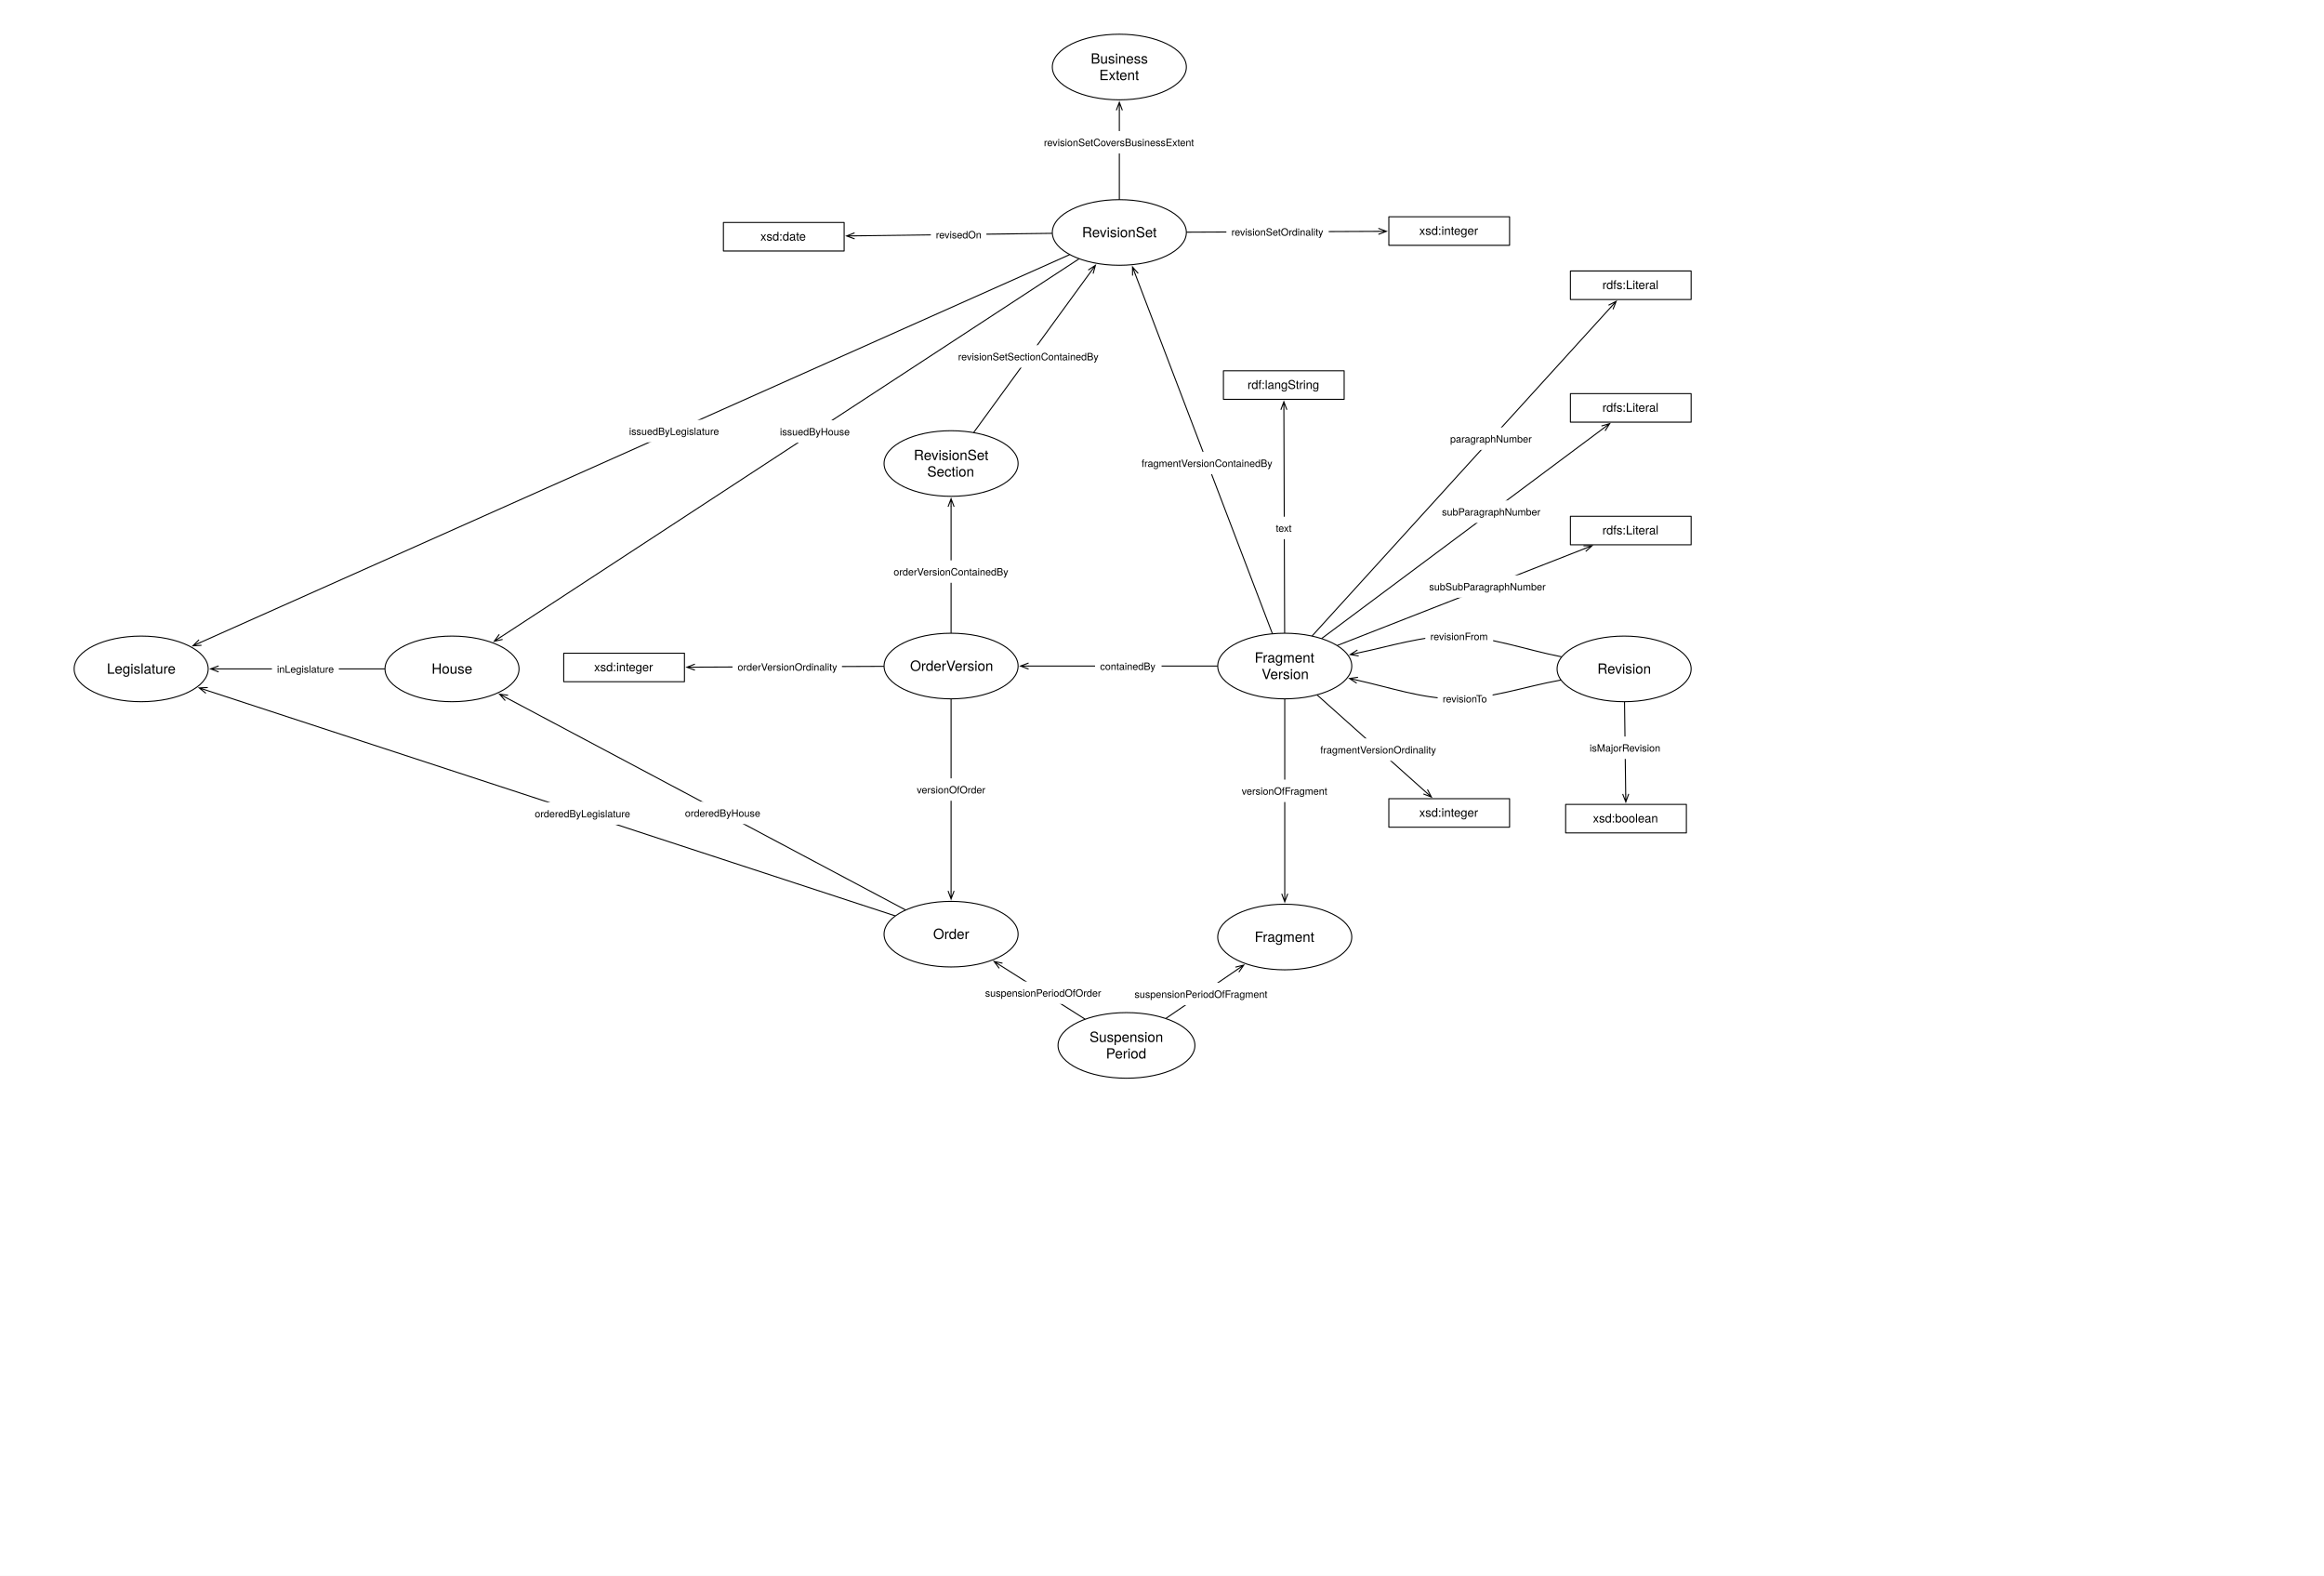
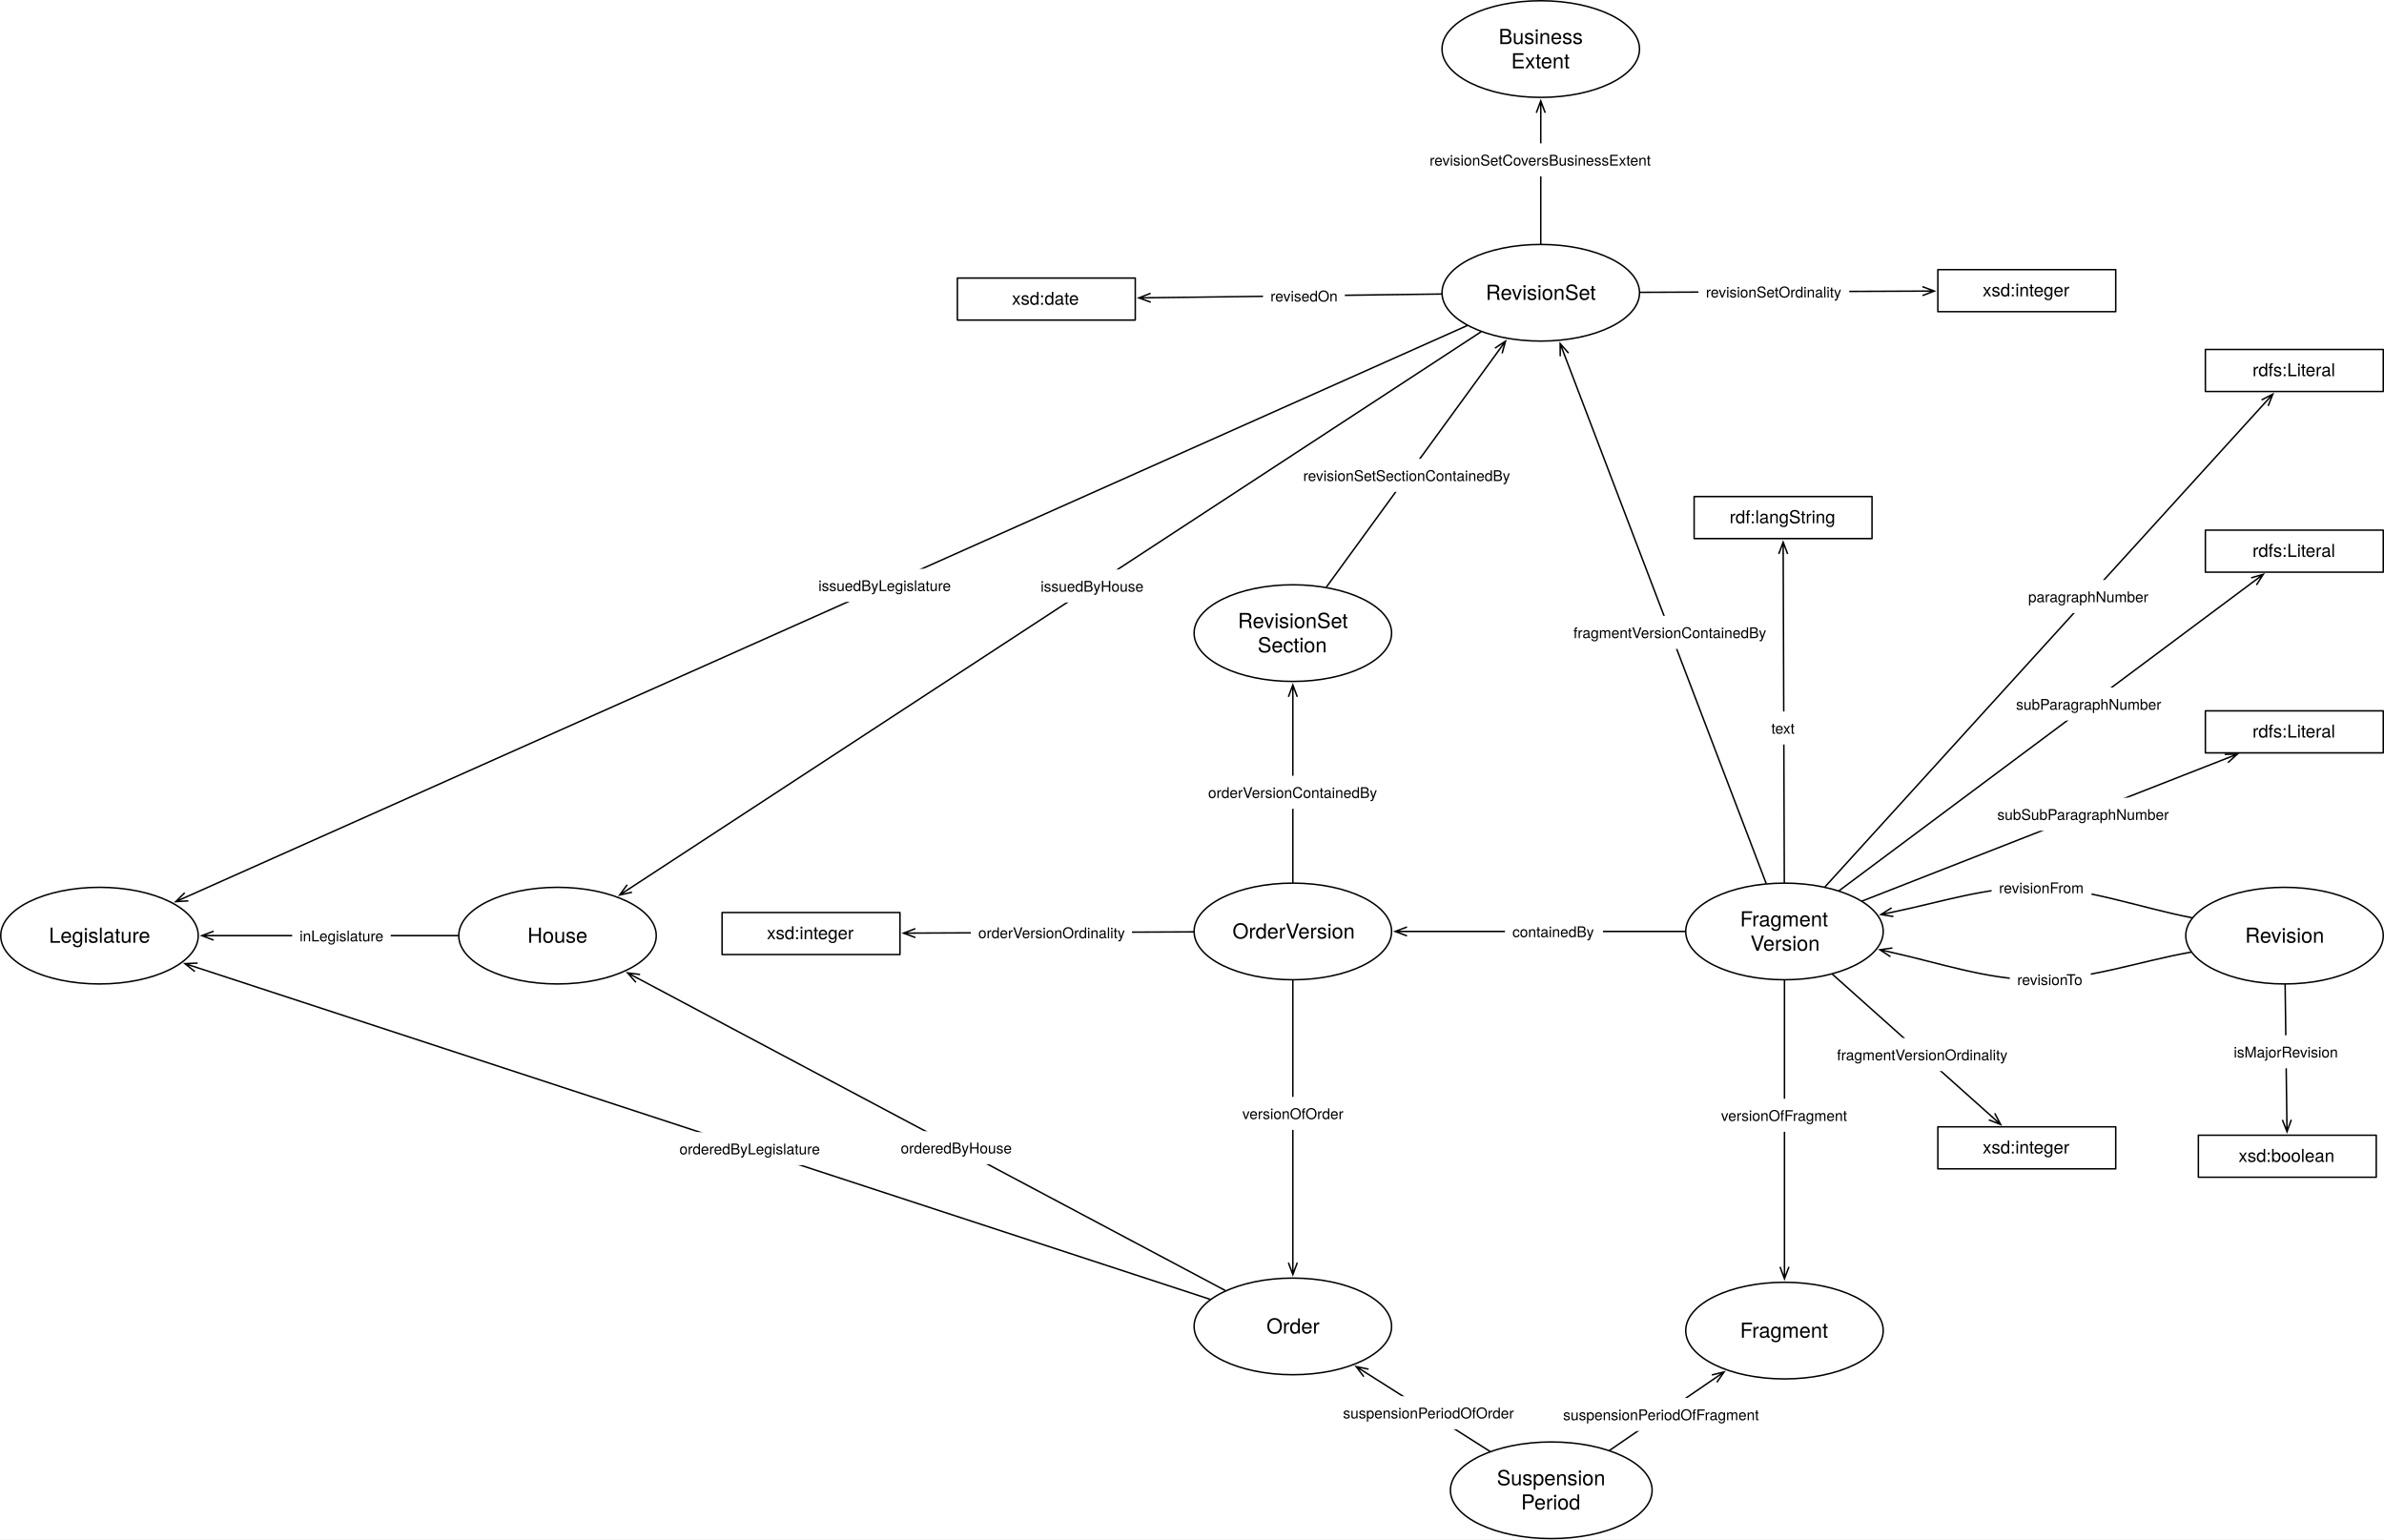
- <svg xmlns="http://www.w3.org/2000/svg" version="1.1" viewBox="0 0 2310 1566" width="2310" height="1566">
+ <svg xmlns="http://www.w3.org/2000/svg" version="1.1" viewBox="73.201 33.516 1608.244 1038.48" width="1608.244" height="1038.48">
  <defs>
    <marker orient="auto" overflow="visible" markerUnits="strokeWidth" id="StickArrow_Marker" stroke-linejoin="miter" stroke-miterlimit="10" viewBox="-1 -4 10 8" markerWidth="10" markerHeight="8" color="black">
      <g>
        <path d="M 8 0 L 0 0 M 0 -3 L 8 0 L 0 3" fill="none" stroke="currentColor" stroke-width="1" />
      </g>
    </marker>
  </defs>
  <g id="Canvas_1" fill="none" stroke="none" stroke-dasharray="none" fill-opacity="1" stroke-opacity="1">
-     <rect fill="white" x="0" y="0" width="2310" height="1566" />
+     <rect fill="white" x="73.201" y="33.516" width="1608.244" height="1038.48" />
    <g id="Canvas_1_Layer_1">
      <g id="Graphic_699">
        <ellipse cx="945.354" cy="928.346" rx="66.614" ry="32.598" fill="white" />
        <ellipse cx="945.354" cy="928.346" rx="66.614" ry="32.598" stroke="black" stroke-linecap="round" stroke-linejoin="round" stroke-width="1" />
        <text transform="translate(897.063 920.1505)" fill="black">
          <tspan font-family="Helvetica Neue" font-size="14" fill="black" x="30.525" y="13" xml:space="preserve">Order</tspan>
        </text>
      </g>
      <g id="Graphic_700">
        <ellipse cx="945.354" cy="661.89" rx="66.614" ry="32.598" fill="white" />
        <ellipse cx="945.354" cy="661.89" rx="66.614" ry="32.598" stroke="black" stroke-linecap="round" stroke-linejoin="round" stroke-width="1" />
        <text transform="translate(897.063 653.6938)" fill="black">
          <tspan font-family="Helvetica Neue" font-size="14" fill="black" x="7.579" y="13" xml:space="preserve">OrderVersion</tspan>
        </text>
      </g>
      <g id="Graphic_701">
        <ellipse cx="1277.008" cy="931.181" rx="66.614" ry="32.598" fill="white" />
        <ellipse cx="1277.008" cy="931.181" rx="66.614" ry="32.598" stroke="black" stroke-linecap="round" stroke-linejoin="round" stroke-width="1" />
        <text transform="translate(1228.716 922.9851)" fill="black">
          <tspan font-family="Helvetica Neue" font-size="14" fill="black" x="18.338" y="13" xml:space="preserve">Fragment</tspan>
        </text>
      </g>
      <g id="Graphic_702">
        <ellipse cx="1277.008" cy="661.89" rx="66.614" ry="32.598" fill="white" />
        <ellipse cx="1277.008" cy="661.89" rx="66.614" ry="32.598" stroke="black" stroke-linecap="round" stroke-linejoin="round" stroke-width="1" />
        <text transform="translate(1228.716 645.4978)" fill="black">
          <tspan font-family="Helvetica Neue" font-size="14" fill="black" x="18.338" y="13" xml:space="preserve">Fragment</tspan>
          <tspan font-family="Helvetica Neue" font-size="14" fill="black" x="25.345" y="29.392" xml:space="preserve">Version</tspan>
        </text>
      </g>
      <g id="Graphic_739">
        <ellipse cx="1112.598" cy="231.024" rx="66.614" ry="32.598" fill="white" />
        <ellipse cx="1112.598" cy="231.024" rx="66.614" ry="32.598" stroke="black" stroke-linecap="round" stroke-linejoin="round" stroke-width="1" />
        <text transform="translate(1064.307 222.8276)" fill="black">
          <tspan font-family="Helvetica Neue" font-size="14" fill="black" x="11.219" y="13" xml:space="preserve">RevisionSet</tspan>
        </text>
      </g>
      <g id="Graphic_742">
        <rect x="719.055" y="221.102" width="120" height="28.346" fill="white" />
        <rect x="719.055" y="221.102" width="120" height="28.346" stroke="black" stroke-linecap="round" stroke-linejoin="round" stroke-width="1" />
        <text transform="translate(724.0551 228.1076)" fill="black">
          <tspan font-family="Helvetica Neue" font-size="12" fill="black" x="31.774" y="11" xml:space="preserve">xsd:date</tspan>
        </text>
      </g>
      <g id="Line_741">
        <line x1="1045.507" y1="231.879" x2="849.454" y2="234.378" marker-end="url(#StickArrow_Marker)" stroke="black" stroke-linecap="round" stroke-linejoin="round" stroke-width="1" />
      </g>
      <g id="Graphic_740">
        <rect x="925.23" y="221.92" width="55.2" height="22.28" fill="white" />
        <text transform="translate(930.2295 226.9203)" fill="black">
          <tspan font-family="Helvetica Neue" font-size="10" fill="black" x="3623768e-19" y="10" xml:space="preserve">revisedOn</tspan>
        </text>
      </g>
      <g id="Graphic_745">
        <rect x="1380.472" y="215.433" width="120" height="28.346" fill="white" />
        <rect x="1380.472" y="215.433" width="120" height="28.346" stroke="black" stroke-linecap="round" stroke-linejoin="round" stroke-width="1" />
        <text transform="translate(1385.472 222.4383)" fill="black">
          <tspan font-family="Helvetica Neue" font-size="12" fill="black" x="25.222" y="11" xml:space="preserve">xsd:integer</tspan>
        </text>
      </g>
      <g id="Line_744">
        <line x1="1179.71" y1="230.733" x2="1370.072" y2="229.911" marker-end="url(#StickArrow_Marker)" stroke="black" stroke-linecap="round" stroke-linejoin="round" stroke-width="1" />
      </g>
      <g id="Graphic_743">
        <rect x="1218.987" y="219.204" width="101.68" height="22.28" fill="white" />
        <text transform="translate(1223.987 224.204)" fill="black">
          <tspan font-family="Helvetica Neue" font-size="10" fill="black" x="14921397e-20" y="10" xml:space="preserve">revisionSetOrdinality</tspan>
        </text>
      </g>
      <g id="Graphic_746">
        <ellipse cx="449.291" cy="664.724" rx="66.614" ry="32.598" fill="white" />
        <ellipse cx="449.291" cy="664.724" rx="66.614" ry="32.598" stroke="black" stroke-linecap="round" stroke-linejoin="round" stroke-width="1" />
        <text transform="translate(401 656.5284)" fill="black">
          <tspan font-family="Helvetica Neue" font-size="14" fill="black" x="28.068" y="13" xml:space="preserve">House</tspan>
        </text>
      </g>
      <g id="Line_748">
        <line x1="1072.26" y1="257.399" x2="497.916" y2="632.931" marker-end="url(#StickArrow_Marker)" stroke="black" stroke-linecap="round" stroke-linejoin="round" stroke-width="1" />
      </g>
      <g id="Graphic_747">
        <rect x="770.169" y="417.685" width="79.82" height="22.28" fill="white" />
        <text transform="translate(775.1692 422.6847)" fill="black">
          <tspan font-family="Helvetica Neue" font-size="10" fill="black" x="0" y="10" xml:space="preserve">issuedByHouse</tspan>
        </text>
      </g>
      <g id="Graphic_749">
        <ellipse cx="1112.598" cy="66.614" rx="66.614" ry="32.598" fill="white" />
        <ellipse cx="1112.598" cy="66.614" rx="66.614" ry="32.598" stroke="black" stroke-linecap="round" stroke-linejoin="round" stroke-width="1" />
        <text transform="translate(1064.307 50.22218)" fill="black">
          <tspan font-family="Helvetica Neue" font-size="14" fill="black" x="19.899" y="13" xml:space="preserve">Business</tspan>
          <tspan font-family="Helvetica Neue" font-size="14" fill="black" x="28.327" y="29.392" xml:space="preserve">Extent</tspan>
        </text>
      </g>
      <g id="Line_751">
        <line x1="1112.598" y1="197.925" x2="1112.598" y2="109.613" marker-end="url(#StickArrow_Marker)" stroke="black" stroke-linecap="round" stroke-linejoin="round" stroke-width="1" />
      </g>
      <g id="Graphic_750">
        <rect x="1032.598" y="130.242" width="160" height="22.28" fill="white" />
        <text transform="translate(1037.598 135.2415)" fill="black">
          <tspan font-family="Helvetica Neue" font-size="10" fill="black" x="0" y="10" xml:space="preserve">revisionSetCoversBusinessExtent</tspan>
        </text>
      </g>
      <g id="Line_758">
        <line x1="899.788" y1="904.131" x2="503.6" y2="693.585" marker-end="url(#StickArrow_Marker)" stroke="black" stroke-linecap="round" stroke-linejoin="round" stroke-width="1" />
      </g>
      <g id="Graphic_757">
        <rect x="675.832" y="796.661" width="85.38" height="22.28" fill="white" />
        <text transform="translate(680.8323 801.6614)" fill="black">
          <tspan font-family="Helvetica Neue" font-size="10" fill="black" x="5115908e-19" y="10" xml:space="preserve">orderedByHouse</tspan>
        </text>
      </g>
      <g id="Line_760">
        <line x1="1264.601" y1="629.375" x2="1128.535" y2="272.788" marker-end="url(#StickArrow_Marker)" stroke="black" stroke-linecap="round" stroke-linejoin="round" stroke-width="1" />
      </g>
      <g id="Graphic_759">
        <rect x="1129.646" y="449.004" width="140.76" height="22.28" fill="white" />
        <text transform="translate(1134.646 454.0045)" fill="black">
          <tspan font-family="Helvetica Neue" font-size="10" fill="black" x="0" y="10" xml:space="preserve">fragmentVersionContainedBy</tspan>
        </text>
      </g>
      <g id="Line_762">
        <line x1="945.354" y1="628.791" x2="945.354" y2="503.628" marker-end="url(#StickArrow_Marker)" stroke="black" stroke-linecap="round" stroke-linejoin="round" stroke-width="1" />
      </g>
      <g id="Graphic_761">
        <rect x="883.219" y="556.874" width="124.27" height="22.28" fill="white" />
        <text transform="translate(888.2193 561.8736)" fill="black">
          <tspan font-family="Helvetica Neue" font-size="10" fill="black" x="22026825e-20" y="10" xml:space="preserve">orderVersionContainedBy</tspan>
        </text>
      </g>
      <g id="Graphic_765">
        <rect x="1216.063" y="368.504" width="120" height="28.346" fill="white" />
        <rect x="1216.063" y="368.504" width="120" height="28.346" stroke="black" stroke-linecap="round" stroke-linejoin="round" stroke-width="1" />
        <text transform="translate(1221.063 375.5092)" fill="black">
          <tspan font-family="Helvetica Neue" font-size="12" fill="black" x="18.886" y="11" xml:space="preserve">rdf:langString</tspan>
        </text>
      </g>
      <g id="Line_764">
        <line x1="1276.896" y1="628.791" x2="1276.146" y2="407.25" marker-end="url(#StickArrow_Marker)" stroke="black" stroke-linecap="round" stroke-linejoin="round" stroke-width="1" />
      </g>
      <g id="Graphic_763">
        <rect x="1263.118" y="513.504" width="26.85" height="22.28" fill="white" />
        <text transform="translate(1268.118 518.5041)" fill="black">
          <tspan font-family="Helvetica Neue" font-size="10" fill="black" x="0" y="10" xml:space="preserve">text</tspan>
        </text>
      </g>
      <g id="Line_771">
        <line x1="878.243" y1="662.182" x2="690.715" y2="663" marker-end="url(#StickArrow_Marker)" stroke="black" stroke-linecap="round" stroke-linejoin="round" stroke-width="1" />
      </g>
      <g id="Graphic_770">
        <rect x="728.139" y="651.46" width="108.72" height="22.28" fill="white" />
        <text transform="translate(733.139 656.4599)" fill="black">
          <tspan font-family="Helvetica Neue" font-size="10" fill="black" x="58264504e-20" y="10" xml:space="preserve">orderVersionOrdinality</tspan>
        </text>
      </g>
      <g id="Graphic_769">
        <rect x="560.315" y="649.134" width="120" height="28.346" fill="white" />
        <rect x="560.315" y="649.134" width="120" height="28.346" stroke="black" stroke-linecap="round" stroke-linejoin="round" stroke-width="1" />
        <text transform="translate(565.315 656.1391)" fill="black">
          <tspan font-family="Helvetica Neue" font-size="12" fill="black" x="25.222" y="11" xml:space="preserve">xsd:integer</tspan>
        </text>
      </g>
      <g id="Line_773">
        <line x1="945.354" y1="694.988" x2="945.354" y2="885.348" marker-end="url(#StickArrow_Marker)" stroke="black" stroke-linecap="round" stroke-linejoin="round" stroke-width="1" />
      </g>
      <g id="Graphic_772">
        <rect x="906.274" y="773.494" width="78.16" height="22.28" fill="white" />
        <text transform="translate(911.2743 778.4938)" fill="black">
          <tspan font-family="Helvetica Neue" font-size="10" fill="black" x="0" y="10" xml:space="preserve">versionOfOrder</tspan>
        </text>
      </g>
      <g id="Line_775">
        <line x1="1277.008" y1="694.988" x2="1277.008" y2="888.183" marker-end="url(#StickArrow_Marker)" stroke="black" stroke-linecap="round" stroke-linejoin="round" stroke-width="1" />
      </g>
      <g id="Graphic_774">
        <rect x="1229.223" y="774.763" width="95.57" height="22.28" fill="white" />
        <text transform="translate(1234.223 779.7627)" fill="black">
          <tspan font-family="Helvetica Neue" font-size="10" fill="black" x="0" y="10" xml:space="preserve">versionOfFragment</tspan>
        </text>
      </g>
      <g id="Line_777">
        <line x1="1209.894" y1="661.89" x2="1022.369" y2="661.89" marker-end="url(#StickArrow_Marker)" stroke="black" stroke-linecap="round" stroke-linejoin="round" stroke-width="1" />
      </g>
      <g id="Graphic_776">
        <rect x="1088.457" y="650.75" width="66.12" height="22.28" fill="white" />
        <text transform="translate(1093.457 655.7498)" fill="black">
          <tspan font-family="Helvetica Neue" font-size="10" fill="black" x="0" y="10" xml:space="preserve">containedBy</tspan>
        </text>
      </g>
      <g id="Line_786">
        <line x1="1304.422" y1="631.726" x2="1601.069" y2="305.334" marker-end="url(#StickArrow_Marker)" stroke="black" stroke-linecap="round" stroke-linejoin="round" stroke-width="1" />
      </g>
      <g id="Graphic_785">
        <rect x="1436.441" y="424.788" width="91.87" height="22.28" fill="white" />
        <text transform="translate(1441.441 429.788)" fill="black">
          <tspan font-family="Helvetica Neue" font-size="10" fill="black" x="0" y="10" xml:space="preserve">paragraphNumber</tspan>
        </text>
      </g>
      <g id="Graphic_784">
        <rect x="1560.945" y="269.291" width="120" height="28.346" fill="white" />
        <rect x="1560.945" y="269.291" width="120" height="28.346" stroke="black" stroke-linecap="round" stroke-linejoin="round" stroke-width="1" />
        <text transform="translate(1565.945 276.2966)" fill="black">
          <tspan font-family="Helvetica Neue" font-size="12" fill="black" x="26.776" y="11" xml:space="preserve">rdfs:Literal</tspan>
        </text>
      </g>
      <g id="Line_783">
        <line x1="1309.4" y1="690.818" x2="1416.845" y2="786.773" marker-end="url(#StickArrow_Marker)" stroke="black" stroke-linecap="round" stroke-linejoin="round" stroke-width="1" />
      </g>
      <g id="Graphic_782">
        <rect x="1307.411" y="733.812" width="125.21" height="22.28" fill="white" />
        <text transform="translate(1312.411 738.8116)" fill="black">
          <tspan font-family="Helvetica Neue" font-size="10" fill="black" x="0" y="10" xml:space="preserve">fragmentVersionOrdinality</tspan>
        </text>
      </g>
      <g id="Graphic_781">
        <rect x="1380.472" y="793.701" width="120" height="28.346" fill="white" />
        <rect x="1380.472" y="793.701" width="120" height="28.346" stroke="black" stroke-linecap="round" stroke-linejoin="round" stroke-width="1" />
        <text transform="translate(1385.472 800.706)" fill="black">
          <tspan font-family="Helvetica Neue" font-size="12" fill="black" x="25.222" y="11" xml:space="preserve">xsd:integer</tspan>
        </text>
      </g>
      <g id="Graphic_787">
        <ellipse cx="1614.331" cy="664.724" rx="66.614" ry="32.598" fill="white" />
        <ellipse cx="1614.331" cy="664.724" rx="66.614" ry="32.598" stroke="black" stroke-linecap="round" stroke-linejoin="round" stroke-width="1" />
        <text transform="translate(1566.039 656.5284)" fill="black">
          <tspan font-family="Helvetica Neue" font-size="14" fill="black" x="21.719" y="13" xml:space="preserve">Revision</tspan>
        </text>
      </g>
      <g id="Line_789">
        <path d="M 1551.867 652.652 C 1516.471 645.81 1480.947 632.444 1445.669 632.126 C 1413.644 631.837 1381.804 642.301 1349.901 648.875" marker-end="url(#StickArrow_Marker)" stroke="black" stroke-linecap="round" stroke-linejoin="round" stroke-width="1" />
      </g>
      <g id="Graphic_788">
        <rect x="1416.708" y="621.106" width="67.42" height="22.28" fill="white" />
        <text transform="translate(1421.708 626.1058)" fill="black">
          <tspan font-family="Helvetica Neue" font-size="10" fill="black" x="0" y="10" xml:space="preserve">revisionFrom</tspan>
        </text>
      </g>
      <g id="Line_791">
        <path d="M 1551.159 675.872 C 1515.999 682.077 1480.947 694.806 1445.669 694.488 C 1413.609 694.199 1381.345 683.134 1349.16 675.982" marker-end="url(#StickArrow_Marker)" stroke="black" stroke-linecap="round" stroke-linejoin="round" stroke-width="1" />
      </g>
      <g id="Graphic_790">
        <rect x="1428.987" y="683.068" width="54.63" height="22.28" fill="white" />
        <text transform="translate(1433.987 688.0685)" fill="black">
          <tspan font-family="Helvetica Neue" font-size="10" fill="black" x="50448534e-20" y="10" xml:space="preserve">revisionTo</tspan>
        </text>
      </g>
      <g id="Graphic_792">
        <rect x="1556.22" y="799.37" width="120" height="28.346" fill="white" />
        <rect x="1556.22" y="799.37" width="120" height="28.346" stroke="black" stroke-linecap="round" stroke-linejoin="round" stroke-width="1" />
        <text transform="translate(1561.22 806.3753)" fill="black">
          <tspan font-family="Helvetica Neue" font-size="12" fill="black" x="22.108" y="11" xml:space="preserve">xsd:boolean</tspan>
        </text>
      </g>
      <g id="Line_796">
        <line x1="1614.751" y1="697.822" x2="1615.908" y2="788.971" marker-end="url(#StickArrow_Marker)" stroke="black" stroke-linecap="round" stroke-linejoin="round" stroke-width="1" />
      </g>
      <g id="Graphic_795">
        <rect x="1575.051" y="731.929" width="80.55" height="22.28" fill="white" />
        <text transform="translate(1580.051 736.9292)" fill="black">
          <tspan font-family="Helvetica Neue" font-size="10" fill="black" x="0" y="10" xml:space="preserve">isMajorRevision</tspan>
        </text>
      </g>
      <g id="Graphic_797">
        <ellipse cx="1119.685" cy="1038.898" rx="68.032" ry="32.598" fill="white" />
        <ellipse cx="1119.685" cy="1038.898" rx="68.032" ry="32.598" stroke="black" stroke-linecap="round" stroke-linejoin="round" stroke-width="1" />
        <text transform="translate(1070.26 1022.506)" fill="black">
          <tspan font-family="Helvetica Neue" font-size="14" fill="black" x="12.731" y="13" xml:space="preserve">Suspension</tspan>
          <tspan font-family="Helvetica Neue" font-size="14" fill="black" x="29.076" y="29.392" xml:space="preserve">Period</tspan>
        </text>
      </g>
      <g id="Line_801">
        <line x1="1078.244" y1="1012.618" x2="994.838" y2="959.726" marker-end="url(#StickArrow_Marker)" stroke="black" stroke-linecap="round" stroke-linejoin="round" stroke-width="1" />
      </g>
      <g id="Graphic_800">
        <rect x="974.19" y="975.428" width="125.95" height="22.28" fill="white" />
        <text transform="translate(979.1903 980.428)" fill="black">
          <tspan font-family="Helvetica Neue" font-size="10" fill="black" x="3623768e-19" y="10" xml:space="preserve">suspensionPeriodOfOrder</tspan>
        </text>
      </g>
      <g id="Line_803">
        <line x1="1159.111" y1="1011.903" x2="1229.686" y2="963.582" marker-end="url(#StickArrow_Marker)" stroke="black" stroke-linecap="round" stroke-linejoin="round" stroke-width="1" />
      </g>
      <g id="Graphic_802">
        <rect x="1122.681" y="976.628" width="143.36" height="22.28" fill="white" />
        <text transform="translate(1127.681 981.6284)" fill="black">
          <tspan font-family="Helvetica Neue" font-size="10" fill="black" x="2842171e-19" y="10" xml:space="preserve">suspensionPeriodOfFragment</tspan>
        </text>
      </g>
      <g id="Graphic_804">
        <ellipse cx="140.315" cy="664.724" rx="66.614" ry="32.598" fill="white" />
        <ellipse cx="140.315" cy="664.724" rx="66.614" ry="32.598" stroke="black" stroke-linecap="round" stroke-linejoin="round" stroke-width="1" />
        <text transform="translate(92.02362 656.5284)" fill="black">
          <tspan font-family="Helvetica Neue" font-size="14" fill="black" x="14.194" y="13" xml:space="preserve">Legislature</tspan>
        </text>
      </g>
      <g id="Line_806">
        <line x1="382.177" y1="664.724" x2="217.329" y2="664.724" marker-end="url(#StickArrow_Marker)" stroke="black" stroke-linecap="round" stroke-linejoin="round" stroke-width="1" />
      </g>
      <g id="Graphic_805">
        <rect x="270.296" y="653.584" width="66.49" height="22.28" fill="white" />
        <text transform="translate(275.2964 658.5844)" fill="black">
          <tspan font-family="Helvetica Neue" font-size="10" fill="black" x="7993606e-19" y="10" xml:space="preserve">inLegislature</tspan>
        </text>
      </g>
      <g id="Line_809">
        <line x1="889.506" y1="910.058" x2="205.571" y2="686.094" marker-end="url(#StickArrow_Marker)" stroke="black" stroke-linecap="round" stroke-linejoin="round" stroke-width="1" />
      </g>
      <g id="Graphic_808">
        <rect x="526.534" y="797.282" width="105.2" height="22.28" fill="white" />
        <text transform="translate(531.5335 802.282)" fill="black">
          <tspan font-family="Helvetica Neue" font-size="10" fill="black" x="36948222e-20" y="10" xml:space="preserve">orderedByLegislature</tspan>
        </text>
      </g>
      <g id="Graphic_813">
        <ellipse cx="945.354" cy="460.63" rx="66.614" ry="32.598" fill="white" />
        <ellipse cx="945.354" cy="460.63" rx="66.614" ry="32.598" stroke="black" stroke-linecap="round" stroke-linejoin="round" stroke-width="1" />
        <text transform="translate(897.063 444.2379)" fill="black">
          <tspan font-family="Helvetica Neue" font-size="14" fill="black" x="11.219" y="13" xml:space="preserve">RevisionSet</tspan>
          <tspan font-family="Helvetica Neue" font-size="14" fill="black" x="24.568" y="29.392" xml:space="preserve">Section</tspan>
        </text>
      </g>
      <g id="Line_815">
        <line x1="968.02" y1="429.513" x2="1084.104" y2="270.143" marker-end="url(#StickArrow_Marker)" stroke="black" stroke-linecap="round" stroke-linejoin="round" stroke-width="1" />
      </g>
      <g id="Graphic_814">
        <rect x="947.32" y="343.056" width="151.12" height="22.28" fill="white" />
        <text transform="translate(952.3201 348.0562)" fill="black">
          <tspan font-family="Helvetica Neue" font-size="10" fill="black" x="0" y="10" xml:space="preserve">revisionSetSectionContainedBy</tspan>
        </text>
      </g>
      <g id="Line_820">
        <line x1="1062.91" y1="253.188" x2="199.045" y2="638.527" marker-end="url(#StickArrow_Marker)" stroke="black" stroke-linecap="round" stroke-linejoin="round" stroke-width="1" />
      </g>
      <g id="Graphic_819">
        <rect x="620.286" y="417.264" width="99.64" height="22.28" fill="white" />
        <text transform="translate(625.2862 422.2635)" fill="black">
          <tspan font-family="Helvetica Neue" font-size="10" fill="black" x="0" y="10" xml:space="preserve">issuedByLegislature</tspan>
        </text>
      </g>
      <g id="Line_823">
        <line x1="1313.958" y1="634.33" x2="1593.606" y2="425.746" marker-end="url(#StickArrow_Marker)" stroke="black" stroke-linecap="round" stroke-linejoin="round" stroke-width="1" />
      </g>
      <g id="Graphic_822">
        <rect x="1428.233" y="497.337" width="108.91" height="22.28" fill="white" />
        <text transform="translate(1433.233 502.3369)" fill="black">
          <tspan font-family="Helvetica Neue" font-size="10" fill="black" x="0" y="10" xml:space="preserve">subParagraphNumber</tspan>
        </text>
      </g>
      <g id="Graphic_821">
        <rect x="1560.945" y="391.181" width="120" height="28.346" fill="white" />
        <rect x="1560.945" y="391.181" width="120" height="28.346" stroke="black" stroke-linecap="round" stroke-linejoin="round" stroke-width="1" />
        <text transform="translate(1565.945 398.1863)" fill="black">
          <tspan font-family="Helvetica Neue" font-size="12" fill="black" x="26.776" y="11" xml:space="preserve">rdfs:Literal</tspan>
        </text>
      </g>
      <g id="Graphic_824">
        <rect x="1560.945" y="513.071" width="120" height="28.346" fill="white" />
        <rect x="1560.945" y="513.071" width="120" height="28.346" stroke="black" stroke-linecap="round" stroke-linejoin="round" stroke-width="1" />
        <text transform="translate(1565.945 520.0761)" fill="black">
          <tspan font-family="Helvetica Neue" font-size="12" fill="black" x="26.776" y="11" xml:space="preserve">rdfs:Literal</tspan>
        </text>
      </g>
      <g id="Line_826">
        <line x1="1329.495" y1="641.342" x2="1575.057" y2="545.209" marker-end="url(#StickArrow_Marker)" stroke="black" stroke-linecap="round" stroke-linejoin="round" stroke-width="1" />
      </g>
      <g id="Graphic_825">
        <rect x="1415.539" y="571.681" width="126.88" height="22.28" fill="white" />
        <text transform="translate(1420.539 576.6814)" fill="black">
          <tspan font-family="Helvetica Neue" font-size="10" fill="black" x="50448534e-20" y="10" xml:space="preserve">subSubParagraphNumber</tspan>
        </text>
      </g>
    </g>
  </g>
</svg>
